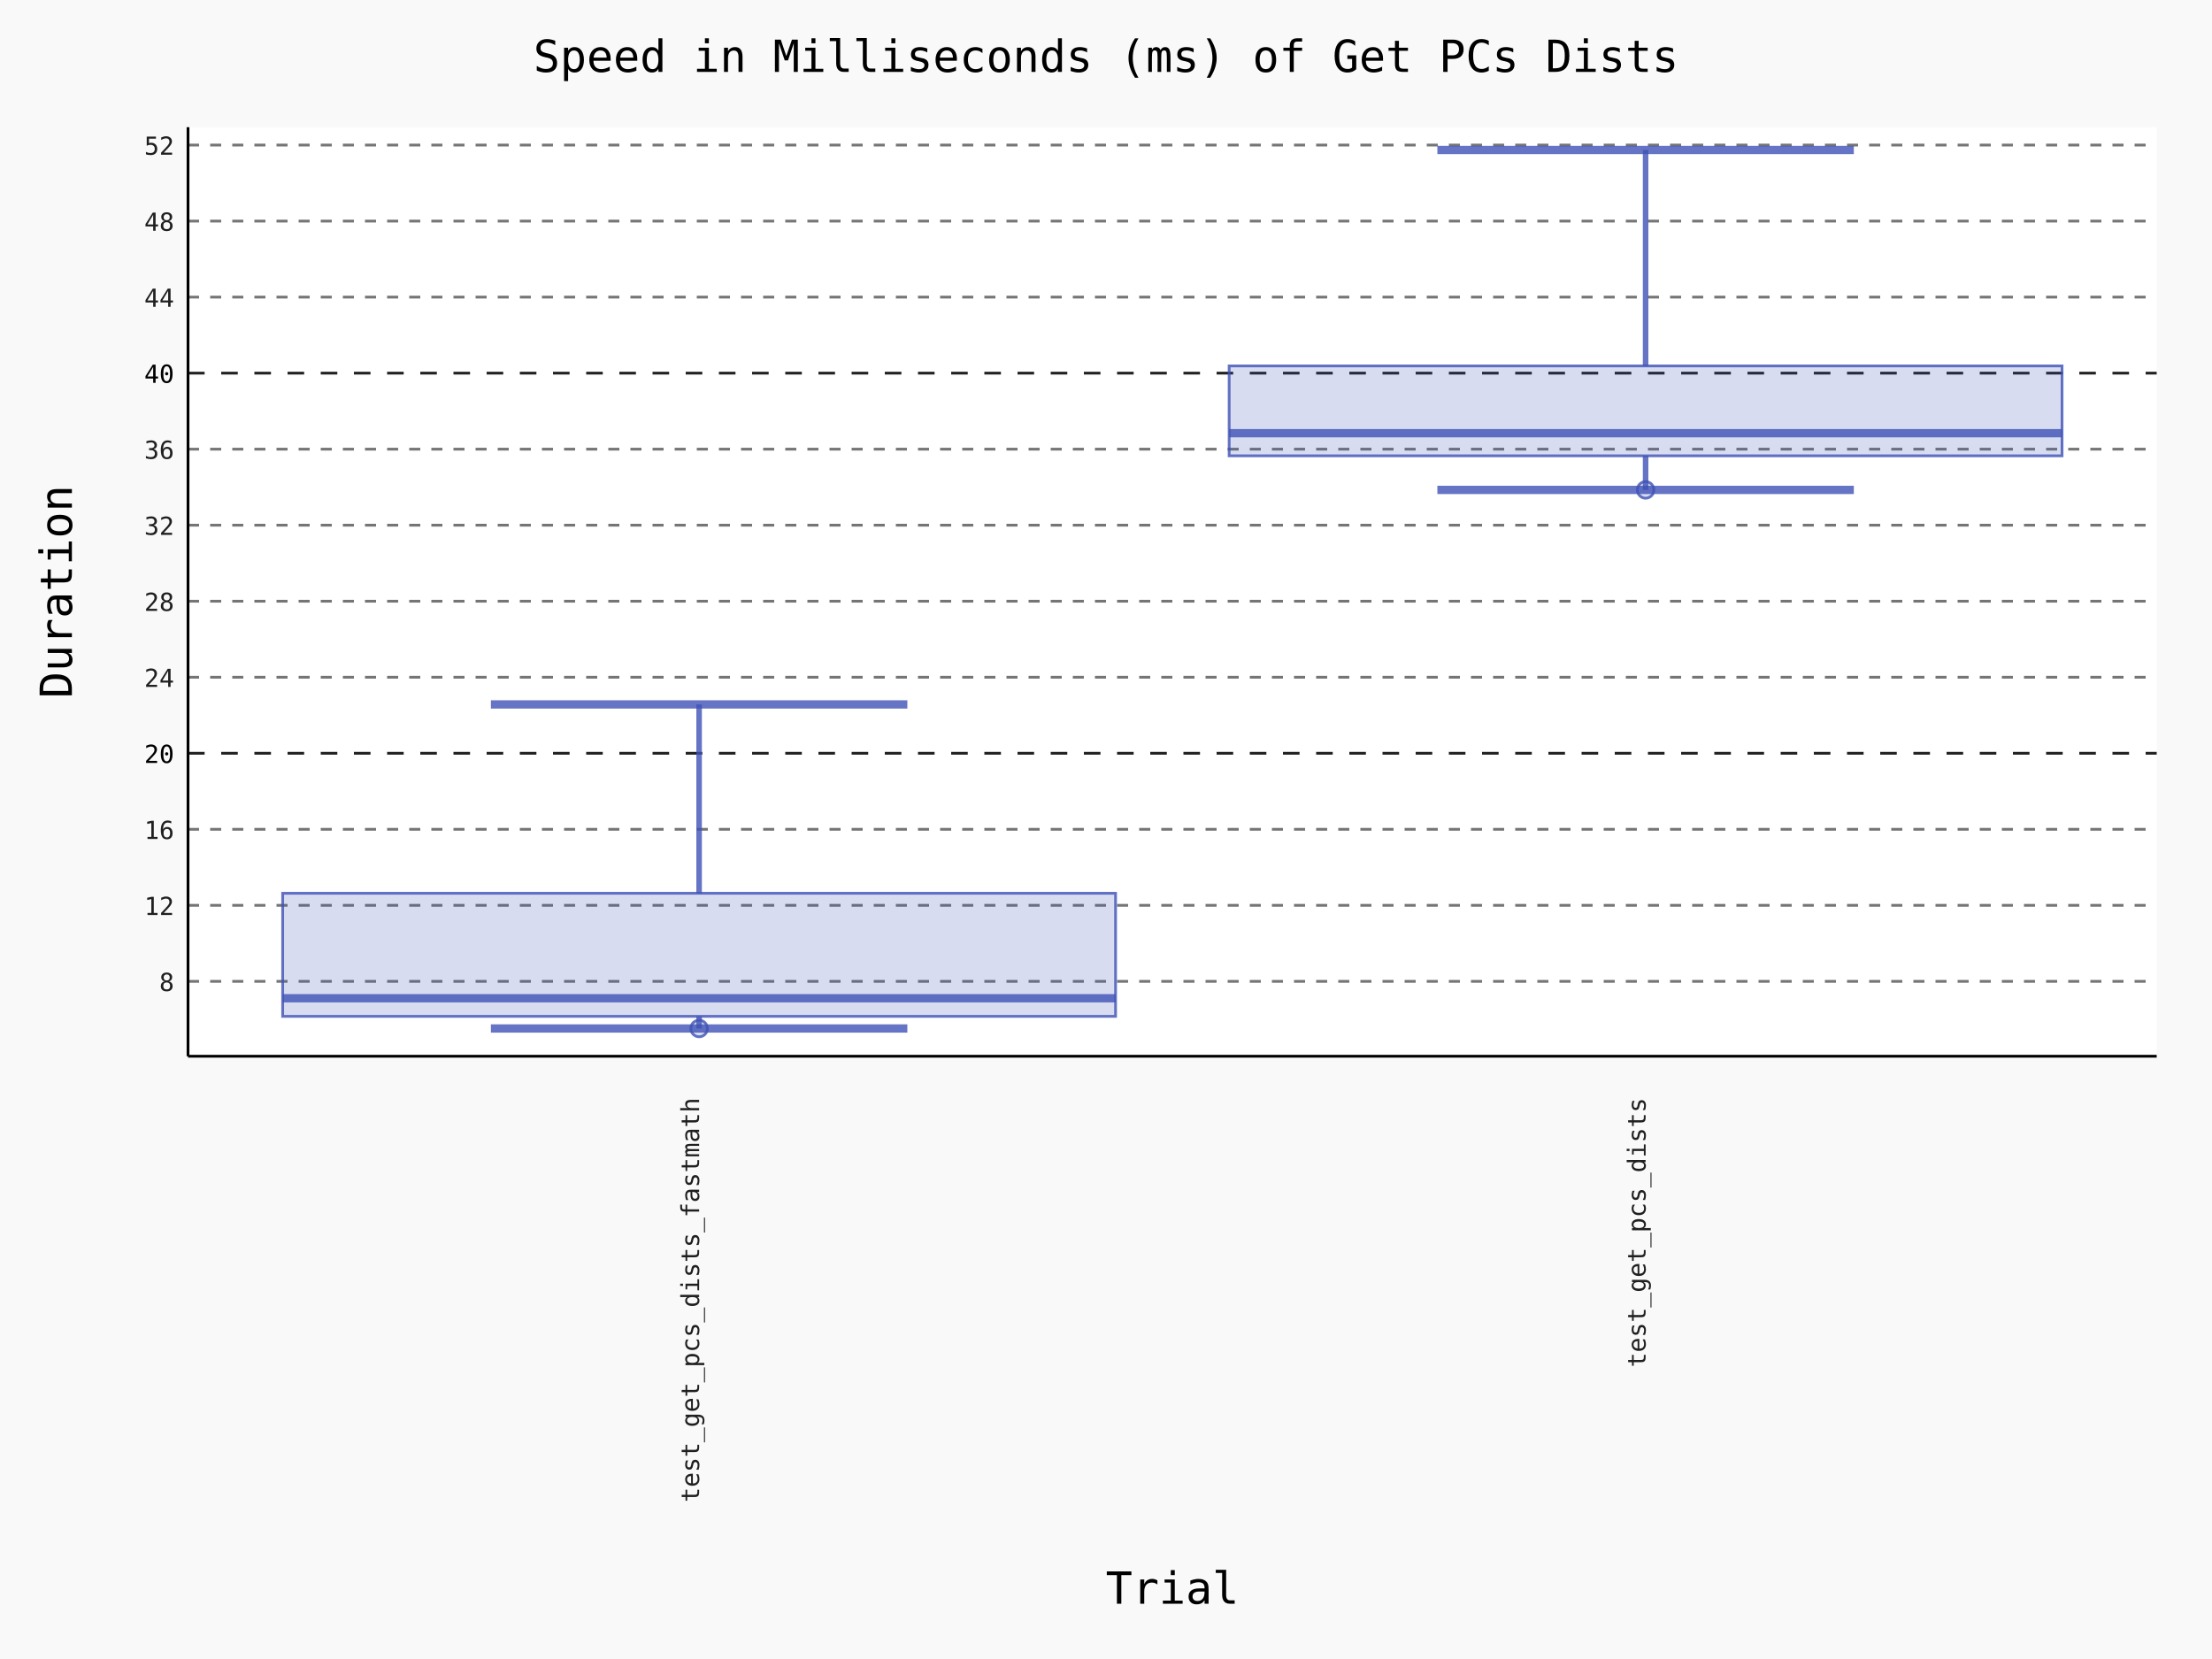
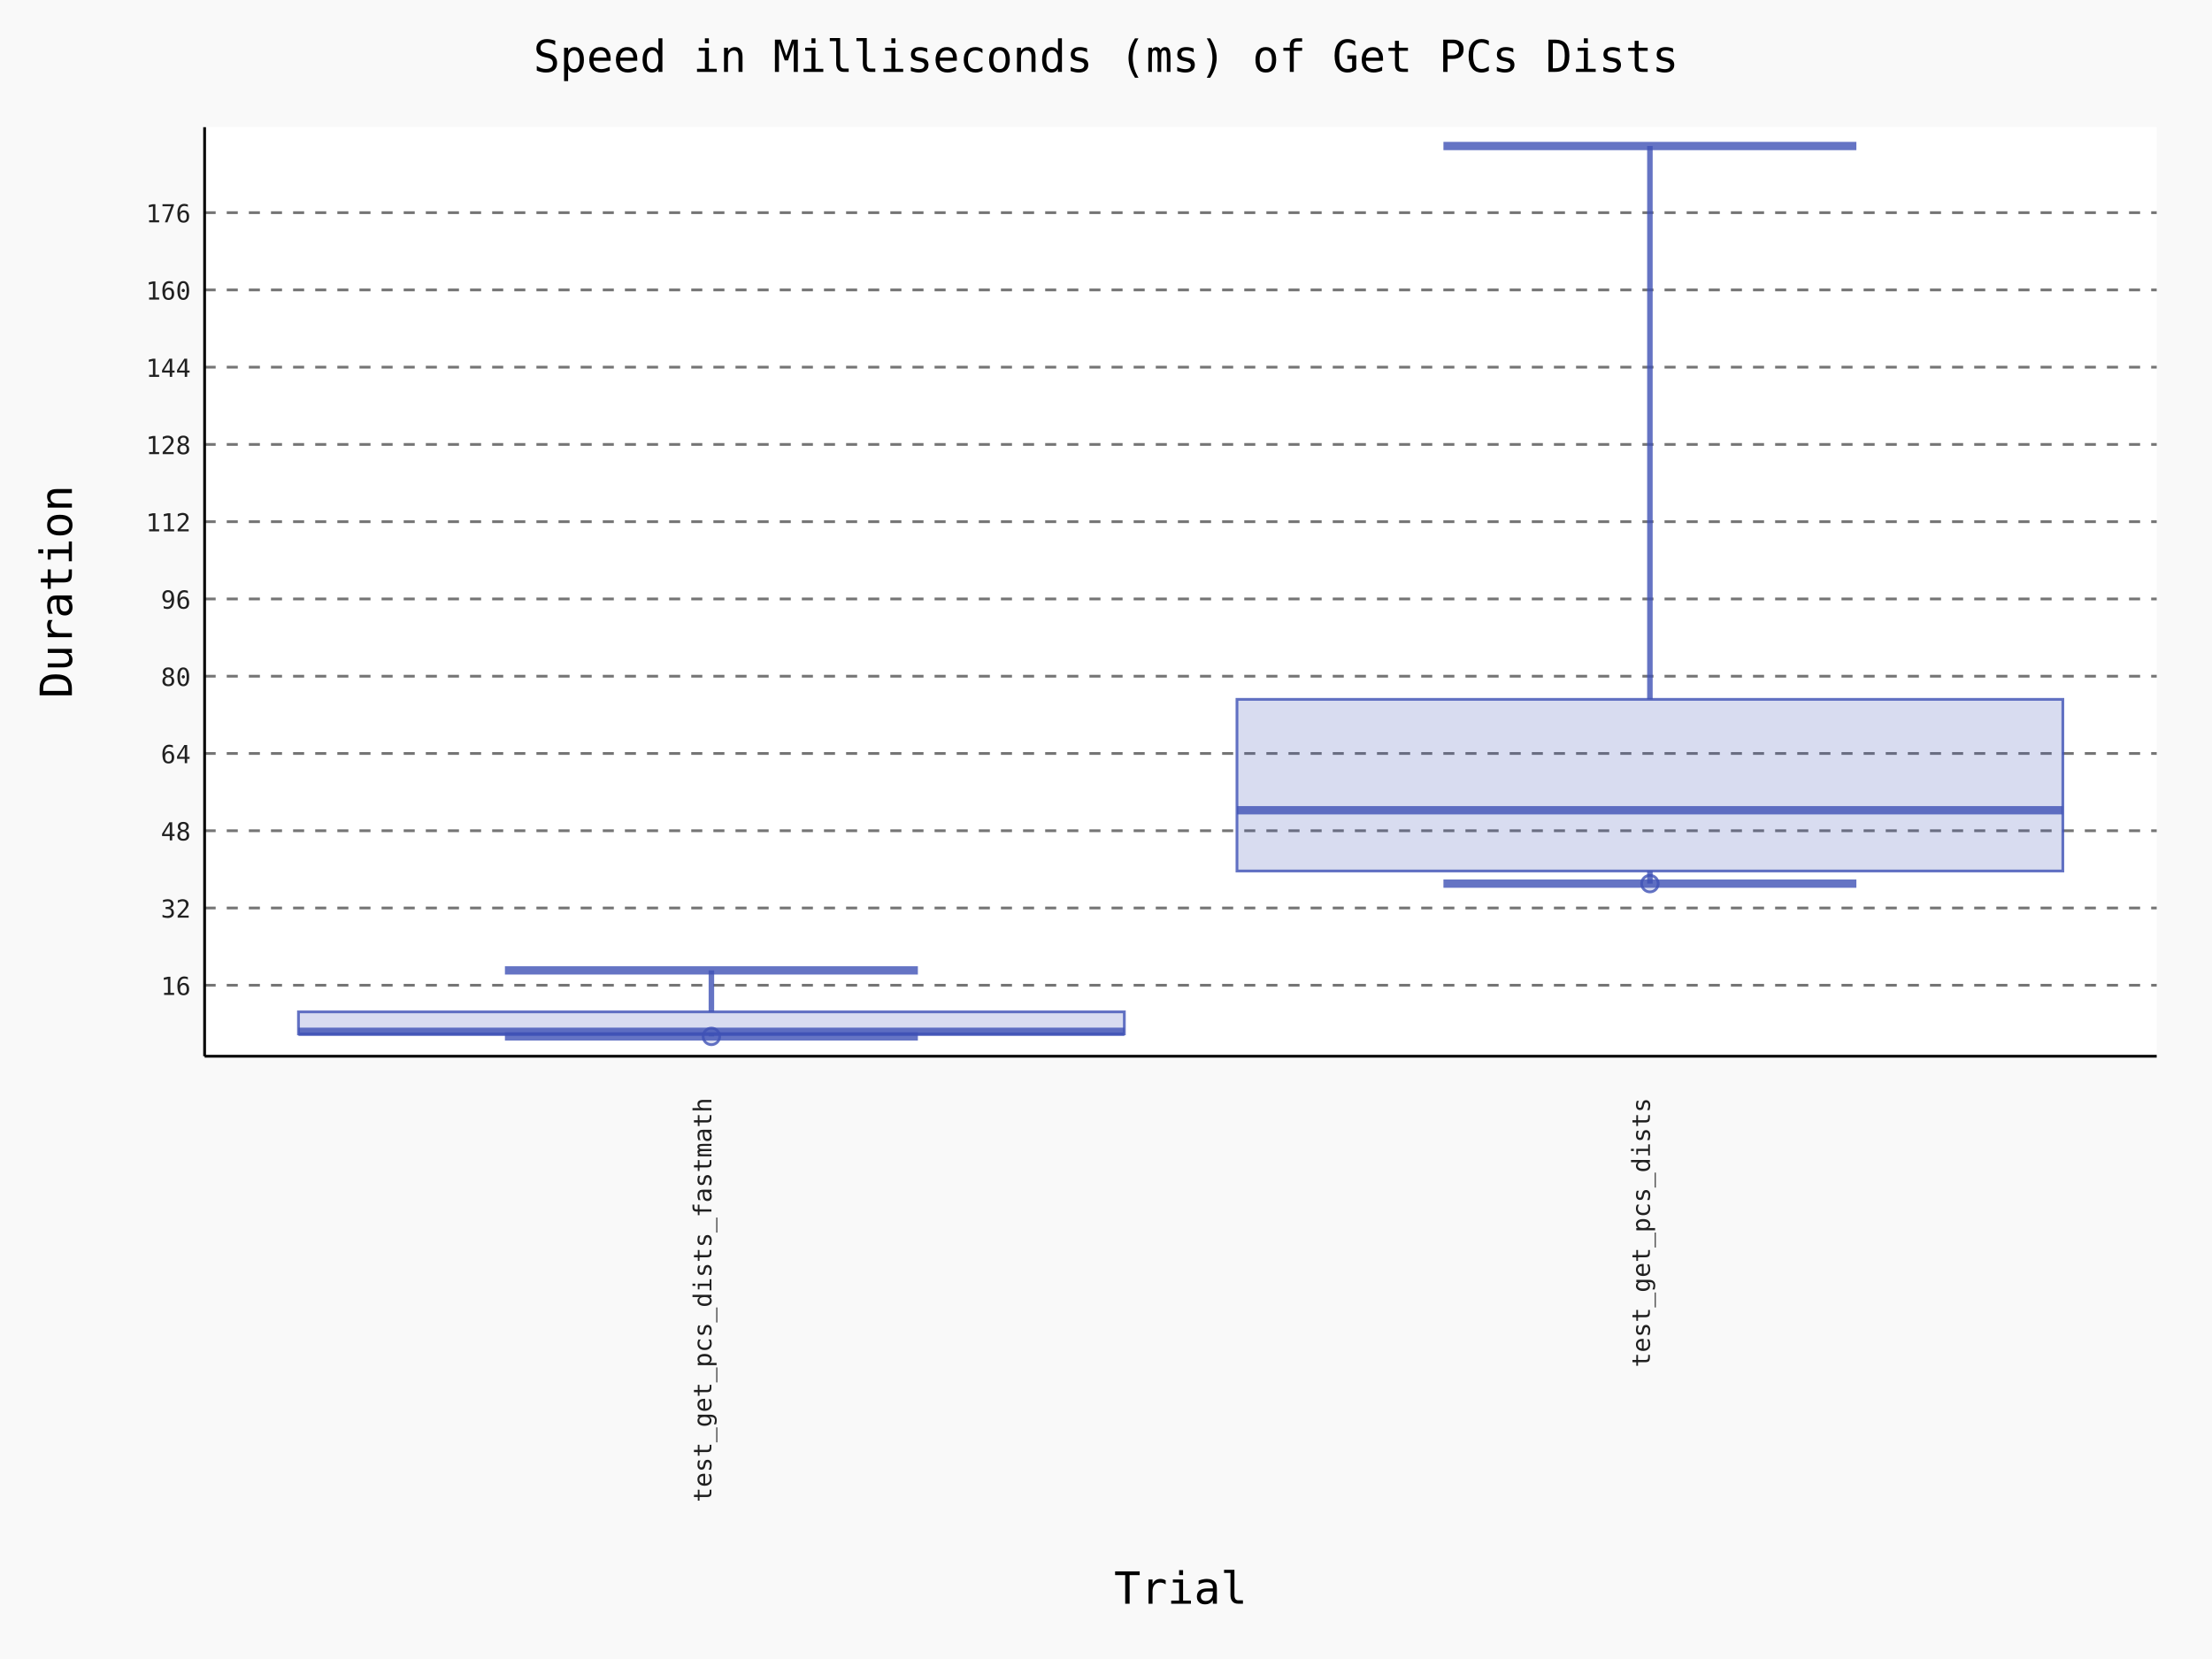
- <svg xmlns="http://www.w3.org/2000/svg" id="chart-2e14d94c-4c66-4321-a852-330ce6b6c952" class="pygal-chart" viewBox="0 0 800 600">
+ <svg xmlns="http://www.w3.org/2000/svg" id="chart-d7f346e0-62dc-46c0-8a58-8b975dac91e5" class="pygal-chart" viewBox="0 0 800 600">
  <defs>
-     <style type="text/css">#chart-2e14d94c-4c66-4321-a852-330ce6b6c952{-webkit-user-select:none;-webkit-font-smoothing:antialiased;font-family:Consolas,"Deja Vu Sans Mono","Bitstream Vera Sans Mono","Courier New",monospace}#chart-2e14d94c-4c66-4321-a852-330ce6b6c952 .title{font-family:Consolas,"Deja Vu Sans Mono","Bitstream Vera Sans Mono","Courier New",monospace;font-size:16px}#chart-2e14d94c-4c66-4321-a852-330ce6b6c952 .legends .legend text{font-family:Consolas,"Deja Vu Sans Mono","Bitstream Vera Sans Mono","Courier New",monospace;font-size:14px}#chart-2e14d94c-4c66-4321-a852-330ce6b6c952 .axis text{font-family:Consolas,"Deja Vu Sans Mono","Bitstream Vera Sans Mono","Courier New",monospace;font-size:10px}#chart-2e14d94c-4c66-4321-a852-330ce6b6c952 .axis text.major{font-family:Consolas,"Deja Vu Sans Mono","Bitstream Vera Sans Mono","Courier New",monospace;font-size:10px}#chart-2e14d94c-4c66-4321-a852-330ce6b6c952 .text-overlay text.value{font-family:Consolas,"Deja Vu Sans Mono","Bitstream Vera Sans Mono","Courier New",monospace;font-size:16px}#chart-2e14d94c-4c66-4321-a852-330ce6b6c952 .text-overlay text.label{font-family:Consolas,"Deja Vu Sans Mono","Bitstream Vera Sans Mono","Courier New",monospace;font-size:10px}#chart-2e14d94c-4c66-4321-a852-330ce6b6c952 .tooltip{font-family:Consolas,"Deja Vu Sans Mono","Bitstream Vera Sans Mono","Courier New",monospace;font-size:14px}#chart-2e14d94c-4c66-4321-a852-330ce6b6c952 text.no_data{font-family:Consolas,"Deja Vu Sans Mono","Bitstream Vera Sans Mono","Courier New",monospace;font-size:64px}
- #chart-2e14d94c-4c66-4321-a852-330ce6b6c952{background-color:rgba(249,249,249,1)}#chart-2e14d94c-4c66-4321-a852-330ce6b6c952 path,#chart-2e14d94c-4c66-4321-a852-330ce6b6c952 line,#chart-2e14d94c-4c66-4321-a852-330ce6b6c952 rect,#chart-2e14d94c-4c66-4321-a852-330ce6b6c952 circle{-webkit-transition:150ms;-moz-transition:150ms;transition:150ms}#chart-2e14d94c-4c66-4321-a852-330ce6b6c952 .graph &gt; .background{fill:rgba(249,249,249,1)}#chart-2e14d94c-4c66-4321-a852-330ce6b6c952 .plot &gt; .background{fill:rgba(255,255,255,1)}#chart-2e14d94c-4c66-4321-a852-330ce6b6c952 .graph{fill:rgba(0,0,0,.87)}#chart-2e14d94c-4c66-4321-a852-330ce6b6c952 text.no_data{fill:rgba(0,0,0,1)}#chart-2e14d94c-4c66-4321-a852-330ce6b6c952 .title{fill:rgba(0,0,0,1)}#chart-2e14d94c-4c66-4321-a852-330ce6b6c952 .legends .legend text{fill:rgba(0,0,0,.87)}#chart-2e14d94c-4c66-4321-a852-330ce6b6c952 .legends .legend:hover text{fill:rgba(0,0,0,1)}#chart-2e14d94c-4c66-4321-a852-330ce6b6c952 .axis .line{stroke:rgba(0,0,0,1)}#chart-2e14d94c-4c66-4321-a852-330ce6b6c952 .axis .guide.line{stroke:rgba(0,0,0,.54)}#chart-2e14d94c-4c66-4321-a852-330ce6b6c952 .axis .major.line{stroke:rgba(0,0,0,.87)}#chart-2e14d94c-4c66-4321-a852-330ce6b6c952 .axis text.major{fill:rgba(0,0,0,1)}#chart-2e14d94c-4c66-4321-a852-330ce6b6c952 .axis.y .guides:hover .guide.line,#chart-2e14d94c-4c66-4321-a852-330ce6b6c952 .line-graph .axis.x .guides:hover .guide.line,#chart-2e14d94c-4c66-4321-a852-330ce6b6c952 .stackedline-graph .axis.x .guides:hover .guide.line,#chart-2e14d94c-4c66-4321-a852-330ce6b6c952 .xy-graph .axis.x .guides:hover .guide.line{stroke:rgba(0,0,0,1)}#chart-2e14d94c-4c66-4321-a852-330ce6b6c952 .axis .guides:hover text{fill:rgba(0,0,0,1)}#chart-2e14d94c-4c66-4321-a852-330ce6b6c952 .reactive{fill-opacity:.7;stroke-opacity:.8}#chart-2e14d94c-4c66-4321-a852-330ce6b6c952 .ci{stroke:rgba(0,0,0,.87)}#chart-2e14d94c-4c66-4321-a852-330ce6b6c952 .reactive.active,#chart-2e14d94c-4c66-4321-a852-330ce6b6c952 .active .reactive{fill-opacity:.8;stroke-opacity:.9;stroke-width:4}#chart-2e14d94c-4c66-4321-a852-330ce6b6c952 .ci .reactive.active{stroke-width:1.5}#chart-2e14d94c-4c66-4321-a852-330ce6b6c952 .series text{fill:rgba(0,0,0,1)}#chart-2e14d94c-4c66-4321-a852-330ce6b6c952 .tooltip rect{fill:rgba(255,255,255,1);stroke:rgba(0,0,0,1);-webkit-transition:opacity 150ms;-moz-transition:opacity 150ms;transition:opacity 150ms}#chart-2e14d94c-4c66-4321-a852-330ce6b6c952 .tooltip .label{fill:rgba(0,0,0,.87)}#chart-2e14d94c-4c66-4321-a852-330ce6b6c952 .tooltip .label{fill:rgba(0,0,0,.87)}#chart-2e14d94c-4c66-4321-a852-330ce6b6c952 .tooltip .legend{font-size:.8em;fill:rgba(0,0,0,.54)}#chart-2e14d94c-4c66-4321-a852-330ce6b6c952 .tooltip .x_label{font-size:.6em;fill:rgba(0,0,0,1)}#chart-2e14d94c-4c66-4321-a852-330ce6b6c952 .tooltip .xlink{font-size:.5em;text-decoration:underline}#chart-2e14d94c-4c66-4321-a852-330ce6b6c952 .tooltip .value{font-size:1.5em}#chart-2e14d94c-4c66-4321-a852-330ce6b6c952 .bound{font-size:.5em}#chart-2e14d94c-4c66-4321-a852-330ce6b6c952 .max-value{font-size:.75em;fill:rgba(0,0,0,.54)}#chart-2e14d94c-4c66-4321-a852-330ce6b6c952 .map-element{fill:rgba(255,255,255,1);stroke:rgba(0,0,0,.54) !important}#chart-2e14d94c-4c66-4321-a852-330ce6b6c952 .map-element .reactive{fill-opacity:inherit;stroke-opacity:inherit}#chart-2e14d94c-4c66-4321-a852-330ce6b6c952 .color-0,#chart-2e14d94c-4c66-4321-a852-330ce6b6c952 .color-0 a:visited{stroke:#3F51B5;fill:#3F51B5}#chart-2e14d94c-4c66-4321-a852-330ce6b6c952 .color-1,#chart-2e14d94c-4c66-4321-a852-330ce6b6c952 .color-1 a:visited{stroke:#3F51B5;fill:#3F51B5}#chart-2e14d94c-4c66-4321-a852-330ce6b6c952 .text-overlay .color-0 text{fill:black}#chart-2e14d94c-4c66-4321-a852-330ce6b6c952 .text-overlay .color-1 text{fill:black}
- #chart-2e14d94c-4c66-4321-a852-330ce6b6c952 text.no_data{text-anchor:middle}#chart-2e14d94c-4c66-4321-a852-330ce6b6c952 .guide.line{fill:none}#chart-2e14d94c-4c66-4321-a852-330ce6b6c952 .centered{text-anchor:middle}#chart-2e14d94c-4c66-4321-a852-330ce6b6c952 .title{text-anchor:middle}#chart-2e14d94c-4c66-4321-a852-330ce6b6c952 .legends .legend text{fill-opacity:1}#chart-2e14d94c-4c66-4321-a852-330ce6b6c952 .axis.x text{text-anchor:middle}#chart-2e14d94c-4c66-4321-a852-330ce6b6c952 .axis.x:not(.web) text[transform]{text-anchor:start}#chart-2e14d94c-4c66-4321-a852-330ce6b6c952 .axis.x:not(.web) text[transform].backwards{text-anchor:end}#chart-2e14d94c-4c66-4321-a852-330ce6b6c952 .axis.y text{text-anchor:end}#chart-2e14d94c-4c66-4321-a852-330ce6b6c952 .axis.y text[transform].backwards{text-anchor:start}#chart-2e14d94c-4c66-4321-a852-330ce6b6c952 .axis.y2 text{text-anchor:start}#chart-2e14d94c-4c66-4321-a852-330ce6b6c952 .axis.y2 text[transform].backwards{text-anchor:end}#chart-2e14d94c-4c66-4321-a852-330ce6b6c952 .axis .guide.line{stroke-dasharray:4,4}#chart-2e14d94c-4c66-4321-a852-330ce6b6c952 .axis .major.guide.line{stroke-dasharray:6,6}#chart-2e14d94c-4c66-4321-a852-330ce6b6c952 .horizontal .axis.y .guide.line,#chart-2e14d94c-4c66-4321-a852-330ce6b6c952 .horizontal .axis.y2 .guide.line,#chart-2e14d94c-4c66-4321-a852-330ce6b6c952 .vertical .axis.x .guide.line{opacity:0}#chart-2e14d94c-4c66-4321-a852-330ce6b6c952 .horizontal .axis.always_show .guide.line,#chart-2e14d94c-4c66-4321-a852-330ce6b6c952 .vertical .axis.always_show .guide.line{opacity:1 !important}#chart-2e14d94c-4c66-4321-a852-330ce6b6c952 .axis.y .guides:hover .guide.line,#chart-2e14d94c-4c66-4321-a852-330ce6b6c952 .axis.y2 .guides:hover .guide.line,#chart-2e14d94c-4c66-4321-a852-330ce6b6c952 .axis.x .guides:hover .guide.line{opacity:1}#chart-2e14d94c-4c66-4321-a852-330ce6b6c952 .axis .guides:hover text{opacity:1}#chart-2e14d94c-4c66-4321-a852-330ce6b6c952 .nofill{fill:none}#chart-2e14d94c-4c66-4321-a852-330ce6b6c952 .subtle-fill{fill-opacity:.2}#chart-2e14d94c-4c66-4321-a852-330ce6b6c952 .dot{stroke-width:1px;fill-opacity:1}#chart-2e14d94c-4c66-4321-a852-330ce6b6c952 .dot.active{stroke-width:5px}#chart-2e14d94c-4c66-4321-a852-330ce6b6c952 .dot.negative{fill:transparent}#chart-2e14d94c-4c66-4321-a852-330ce6b6c952 text,#chart-2e14d94c-4c66-4321-a852-330ce6b6c952 tspan{stroke:none !important}#chart-2e14d94c-4c66-4321-a852-330ce6b6c952 .series text.active{opacity:1}#chart-2e14d94c-4c66-4321-a852-330ce6b6c952 .tooltip rect{fill-opacity:.95;stroke-width:.5}#chart-2e14d94c-4c66-4321-a852-330ce6b6c952 .tooltip text{fill-opacity:1}#chart-2e14d94c-4c66-4321-a852-330ce6b6c952 .showable{visibility:hidden}#chart-2e14d94c-4c66-4321-a852-330ce6b6c952 .showable.shown{visibility:visible}#chart-2e14d94c-4c66-4321-a852-330ce6b6c952 .gauge-background{fill:rgba(229,229,229,1);stroke:none}#chart-2e14d94c-4c66-4321-a852-330ce6b6c952 .bg-lines{stroke:rgba(249,249,249,1);stroke-width:2px}
+     <style type="text/css">#chart-d7f346e0-62dc-46c0-8a58-8b975dac91e5{-webkit-user-select:none;-webkit-font-smoothing:antialiased;font-family:Consolas,"Deja Vu Sans Mono","Bitstream Vera Sans Mono","Courier New",monospace}#chart-d7f346e0-62dc-46c0-8a58-8b975dac91e5 .title{font-family:Consolas,"Deja Vu Sans Mono","Bitstream Vera Sans Mono","Courier New",monospace;font-size:16px}#chart-d7f346e0-62dc-46c0-8a58-8b975dac91e5 .legends .legend text{font-family:Consolas,"Deja Vu Sans Mono","Bitstream Vera Sans Mono","Courier New",monospace;font-size:14px}#chart-d7f346e0-62dc-46c0-8a58-8b975dac91e5 .axis text{font-family:Consolas,"Deja Vu Sans Mono","Bitstream Vera Sans Mono","Courier New",monospace;font-size:10px}#chart-d7f346e0-62dc-46c0-8a58-8b975dac91e5 .axis text.major{font-family:Consolas,"Deja Vu Sans Mono","Bitstream Vera Sans Mono","Courier New",monospace;font-size:10px}#chart-d7f346e0-62dc-46c0-8a58-8b975dac91e5 .text-overlay text.value{font-family:Consolas,"Deja Vu Sans Mono","Bitstream Vera Sans Mono","Courier New",monospace;font-size:16px}#chart-d7f346e0-62dc-46c0-8a58-8b975dac91e5 .text-overlay text.label{font-family:Consolas,"Deja Vu Sans Mono","Bitstream Vera Sans Mono","Courier New",monospace;font-size:10px}#chart-d7f346e0-62dc-46c0-8a58-8b975dac91e5 .tooltip{font-family:Consolas,"Deja Vu Sans Mono","Bitstream Vera Sans Mono","Courier New",monospace;font-size:14px}#chart-d7f346e0-62dc-46c0-8a58-8b975dac91e5 text.no_data{font-family:Consolas,"Deja Vu Sans Mono","Bitstream Vera Sans Mono","Courier New",monospace;font-size:64px}
+ #chart-d7f346e0-62dc-46c0-8a58-8b975dac91e5{background-color:rgba(249,249,249,1)}#chart-d7f346e0-62dc-46c0-8a58-8b975dac91e5 path,#chart-d7f346e0-62dc-46c0-8a58-8b975dac91e5 line,#chart-d7f346e0-62dc-46c0-8a58-8b975dac91e5 rect,#chart-d7f346e0-62dc-46c0-8a58-8b975dac91e5 circle{-webkit-transition:150ms;-moz-transition:150ms;transition:150ms}#chart-d7f346e0-62dc-46c0-8a58-8b975dac91e5 .graph &gt; .background{fill:rgba(249,249,249,1)}#chart-d7f346e0-62dc-46c0-8a58-8b975dac91e5 .plot &gt; .background{fill:rgba(255,255,255,1)}#chart-d7f346e0-62dc-46c0-8a58-8b975dac91e5 .graph{fill:rgba(0,0,0,.87)}#chart-d7f346e0-62dc-46c0-8a58-8b975dac91e5 text.no_data{fill:rgba(0,0,0,1)}#chart-d7f346e0-62dc-46c0-8a58-8b975dac91e5 .title{fill:rgba(0,0,0,1)}#chart-d7f346e0-62dc-46c0-8a58-8b975dac91e5 .legends .legend text{fill:rgba(0,0,0,.87)}#chart-d7f346e0-62dc-46c0-8a58-8b975dac91e5 .legends .legend:hover text{fill:rgba(0,0,0,1)}#chart-d7f346e0-62dc-46c0-8a58-8b975dac91e5 .axis .line{stroke:rgba(0,0,0,1)}#chart-d7f346e0-62dc-46c0-8a58-8b975dac91e5 .axis .guide.line{stroke:rgba(0,0,0,.54)}#chart-d7f346e0-62dc-46c0-8a58-8b975dac91e5 .axis .major.line{stroke:rgba(0,0,0,.87)}#chart-d7f346e0-62dc-46c0-8a58-8b975dac91e5 .axis text.major{fill:rgba(0,0,0,1)}#chart-d7f346e0-62dc-46c0-8a58-8b975dac91e5 .axis.y .guides:hover .guide.line,#chart-d7f346e0-62dc-46c0-8a58-8b975dac91e5 .line-graph .axis.x .guides:hover .guide.line,#chart-d7f346e0-62dc-46c0-8a58-8b975dac91e5 .stackedline-graph .axis.x .guides:hover .guide.line,#chart-d7f346e0-62dc-46c0-8a58-8b975dac91e5 .xy-graph .axis.x .guides:hover .guide.line{stroke:rgba(0,0,0,1)}#chart-d7f346e0-62dc-46c0-8a58-8b975dac91e5 .axis .guides:hover text{fill:rgba(0,0,0,1)}#chart-d7f346e0-62dc-46c0-8a58-8b975dac91e5 .reactive{fill-opacity:.7;stroke-opacity:.8}#chart-d7f346e0-62dc-46c0-8a58-8b975dac91e5 .ci{stroke:rgba(0,0,0,.87)}#chart-d7f346e0-62dc-46c0-8a58-8b975dac91e5 .reactive.active,#chart-d7f346e0-62dc-46c0-8a58-8b975dac91e5 .active .reactive{fill-opacity:.8;stroke-opacity:.9;stroke-width:4}#chart-d7f346e0-62dc-46c0-8a58-8b975dac91e5 .ci .reactive.active{stroke-width:1.5}#chart-d7f346e0-62dc-46c0-8a58-8b975dac91e5 .series text{fill:rgba(0,0,0,1)}#chart-d7f346e0-62dc-46c0-8a58-8b975dac91e5 .tooltip rect{fill:rgba(255,255,255,1);stroke:rgba(0,0,0,1);-webkit-transition:opacity 150ms;-moz-transition:opacity 150ms;transition:opacity 150ms}#chart-d7f346e0-62dc-46c0-8a58-8b975dac91e5 .tooltip .label{fill:rgba(0,0,0,.87)}#chart-d7f346e0-62dc-46c0-8a58-8b975dac91e5 .tooltip .label{fill:rgba(0,0,0,.87)}#chart-d7f346e0-62dc-46c0-8a58-8b975dac91e5 .tooltip .legend{font-size:.8em;fill:rgba(0,0,0,.54)}#chart-d7f346e0-62dc-46c0-8a58-8b975dac91e5 .tooltip .x_label{font-size:.6em;fill:rgba(0,0,0,1)}#chart-d7f346e0-62dc-46c0-8a58-8b975dac91e5 .tooltip .xlink{font-size:.5em;text-decoration:underline}#chart-d7f346e0-62dc-46c0-8a58-8b975dac91e5 .tooltip .value{font-size:1.5em}#chart-d7f346e0-62dc-46c0-8a58-8b975dac91e5 .bound{font-size:.5em}#chart-d7f346e0-62dc-46c0-8a58-8b975dac91e5 .max-value{font-size:.75em;fill:rgba(0,0,0,.54)}#chart-d7f346e0-62dc-46c0-8a58-8b975dac91e5 .map-element{fill:rgba(255,255,255,1);stroke:rgba(0,0,0,.54) !important}#chart-d7f346e0-62dc-46c0-8a58-8b975dac91e5 .map-element .reactive{fill-opacity:inherit;stroke-opacity:inherit}#chart-d7f346e0-62dc-46c0-8a58-8b975dac91e5 .color-0,#chart-d7f346e0-62dc-46c0-8a58-8b975dac91e5 .color-0 a:visited{stroke:#3F51B5;fill:#3F51B5}#chart-d7f346e0-62dc-46c0-8a58-8b975dac91e5 .color-1,#chart-d7f346e0-62dc-46c0-8a58-8b975dac91e5 .color-1 a:visited{stroke:#3F51B5;fill:#3F51B5}#chart-d7f346e0-62dc-46c0-8a58-8b975dac91e5 .text-overlay .color-0 text{fill:black}#chart-d7f346e0-62dc-46c0-8a58-8b975dac91e5 .text-overlay .color-1 text{fill:black}
+ #chart-d7f346e0-62dc-46c0-8a58-8b975dac91e5 text.no_data{text-anchor:middle}#chart-d7f346e0-62dc-46c0-8a58-8b975dac91e5 .guide.line{fill:none}#chart-d7f346e0-62dc-46c0-8a58-8b975dac91e5 .centered{text-anchor:middle}#chart-d7f346e0-62dc-46c0-8a58-8b975dac91e5 .title{text-anchor:middle}#chart-d7f346e0-62dc-46c0-8a58-8b975dac91e5 .legends .legend text{fill-opacity:1}#chart-d7f346e0-62dc-46c0-8a58-8b975dac91e5 .axis.x text{text-anchor:middle}#chart-d7f346e0-62dc-46c0-8a58-8b975dac91e5 .axis.x:not(.web) text[transform]{text-anchor:start}#chart-d7f346e0-62dc-46c0-8a58-8b975dac91e5 .axis.x:not(.web) text[transform].backwards{text-anchor:end}#chart-d7f346e0-62dc-46c0-8a58-8b975dac91e5 .axis.y text{text-anchor:end}#chart-d7f346e0-62dc-46c0-8a58-8b975dac91e5 .axis.y text[transform].backwards{text-anchor:start}#chart-d7f346e0-62dc-46c0-8a58-8b975dac91e5 .axis.y2 text{text-anchor:start}#chart-d7f346e0-62dc-46c0-8a58-8b975dac91e5 .axis.y2 text[transform].backwards{text-anchor:end}#chart-d7f346e0-62dc-46c0-8a58-8b975dac91e5 .axis .guide.line{stroke-dasharray:4,4}#chart-d7f346e0-62dc-46c0-8a58-8b975dac91e5 .axis .major.guide.line{stroke-dasharray:6,6}#chart-d7f346e0-62dc-46c0-8a58-8b975dac91e5 .horizontal .axis.y .guide.line,#chart-d7f346e0-62dc-46c0-8a58-8b975dac91e5 .horizontal .axis.y2 .guide.line,#chart-d7f346e0-62dc-46c0-8a58-8b975dac91e5 .vertical .axis.x .guide.line{opacity:0}#chart-d7f346e0-62dc-46c0-8a58-8b975dac91e5 .horizontal .axis.always_show .guide.line,#chart-d7f346e0-62dc-46c0-8a58-8b975dac91e5 .vertical .axis.always_show .guide.line{opacity:1 !important}#chart-d7f346e0-62dc-46c0-8a58-8b975dac91e5 .axis.y .guides:hover .guide.line,#chart-d7f346e0-62dc-46c0-8a58-8b975dac91e5 .axis.y2 .guides:hover .guide.line,#chart-d7f346e0-62dc-46c0-8a58-8b975dac91e5 .axis.x .guides:hover .guide.line{opacity:1}#chart-d7f346e0-62dc-46c0-8a58-8b975dac91e5 .axis .guides:hover text{opacity:1}#chart-d7f346e0-62dc-46c0-8a58-8b975dac91e5 .nofill{fill:none}#chart-d7f346e0-62dc-46c0-8a58-8b975dac91e5 .subtle-fill{fill-opacity:.2}#chart-d7f346e0-62dc-46c0-8a58-8b975dac91e5 .dot{stroke-width:1px;fill-opacity:1}#chart-d7f346e0-62dc-46c0-8a58-8b975dac91e5 .dot.active{stroke-width:5px}#chart-d7f346e0-62dc-46c0-8a58-8b975dac91e5 .dot.negative{fill:transparent}#chart-d7f346e0-62dc-46c0-8a58-8b975dac91e5 text,#chart-d7f346e0-62dc-46c0-8a58-8b975dac91e5 tspan{stroke:none !important}#chart-d7f346e0-62dc-46c0-8a58-8b975dac91e5 .series text.active{opacity:1}#chart-d7f346e0-62dc-46c0-8a58-8b975dac91e5 .tooltip rect{fill-opacity:.95;stroke-width:.5}#chart-d7f346e0-62dc-46c0-8a58-8b975dac91e5 .tooltip text{fill-opacity:1}#chart-d7f346e0-62dc-46c0-8a58-8b975dac91e5 .showable{visibility:hidden}#chart-d7f346e0-62dc-46c0-8a58-8b975dac91e5 .showable.shown{visibility:visible}#chart-d7f346e0-62dc-46c0-8a58-8b975dac91e5 .gauge-background{fill:rgba(229,229,229,1);stroke:none}#chart-d7f346e0-62dc-46c0-8a58-8b975dac91e5 .bg-lines{stroke:rgba(249,249,249,1);stroke-width:2px}
.tooltip .value{font-size:1em !important}.axis text{font-size:9px !important}</style>
  </defs>
  <g class="graph custombox-graph vertical">
    <rect x="0" y="0" width="800" height="600" class="background" />
-     <g transform="translate(68, 46)" class="plot">
-       <rect x="0" y="0" width="712.0" height="336.0" class="background" />
+     <g transform="translate(74, 46)" class="plot">
+       <rect x="0" y="0" width="706.0" height="336.0" class="background" />
      <g class="axis y always_show">
-         <path d="M0 336 h712" class="line" />
+         <path d="M0 336 h706" class="line" />
        <g class="guides">
-           <path d="M0 308.917 h712" class="guide line" />
-           <text x="-5" y="312.417" class="">8</text>
+           <path d="M0 310.328 h706" class="guide line" />
+           <text x="-5" y="313.828" class="">16</text>
        </g>
        <g class="guides">
-           <path d="M0 281.421 h712" class="guide line" />
-           <text x="-5" y="284.921" class="">12</text>
+           <path d="M0 282.387 h706" class="guide line" />
+           <text x="-5" y="285.887" class="">32</text>
        </g>
        <g class="guides">
-           <path d="M0 253.925 h712" class="guide line" />
-           <text x="-5" y="257.425" class="">16</text>
+           <path d="M0 254.445 h706" class="guide line" />
+           <text x="-5" y="257.945" class="">48</text>
        </g>
        <g class="guides">
-           <path d="M0 226.429 h712" class="major guide line" />
-           <text x="-5" y="229.929" class="major">20</text>
+           <path d="M0 226.503 h706" class="guide line" />
+           <text x="-5" y="230.003" class="">64</text>
        </g>
        <g class="guides">
-           <path d="M0 198.933 h712" class="guide line" />
-           <text x="-5" y="202.433" class="">24</text>
+           <path d="M0 198.561 h706" class="guide line" />
+           <text x="-5" y="202.061" class="">80</text>
        </g>
        <g class="guides">
-           <path d="M0 171.437 h712" class="guide line" />
-           <text x="-5" y="174.937" class="">28</text>
+           <path d="M0 170.62 h706" class="guide line" />
+           <text x="-5" y="174.12" class="">96</text>
        </g>
        <g class="guides">
-           <path d="M0 143.941 h712" class="guide line" />
-           <text x="-5" y="147.441" class="">32</text>
+           <path d="M0 142.678 h706" class="guide line" />
+           <text x="-5" y="146.178" class="">112</text>
        </g>
        <g class="guides">
-           <path d="M0 116.445 h712" class="guide line" />
-           <text x="-5" y="119.945" class="">36</text>
+           <path d="M0 114.736 h706" class="guide line" />
+           <text x="-5" y="118.236" class="">128</text>
        </g>
        <g class="guides">
-           <path d="M0 88.949 h712" class="major guide line" />
-           <text x="-5" y="92.449" class="major">40</text>
+           <path d="M0 86.794 h706" class="guide line" />
+           <text x="-5" y="90.294" class="">144</text>
        </g>
        <g class="guides">
-           <path d="M0 61.453 h712" class="guide line" />
-           <text x="-5" y="64.953" class="">44</text>
+           <path d="M0 58.852 h706" class="guide line" />
+           <text x="-5" y="62.352" class="">160</text>
        </g>
        <g class="guides">
-           <path d="M0 33.957 h712" class="guide line" />
-           <text x="-5" y="37.457" class="">48</text>
-         </g>
-         <g class="guides">
-           <path d="M0 6.462 h712" class="guide line" />
-           <text x="-5" y="9.962" class="">52</text>
+           <path d="M0 30.911 h706" class="guide line" />
+           <text x="-5" y="34.411" class="">176</text>
        </g>
      </g>
      <g class="axis x">
        <path d="M0 0 v336" class="line" />
        <g class="guides">
-           <path d="M184.846 0 v336" class="guide line" />
-           <text x="184.846" y="351.0" class="backwards" transform="rotate(270 184.8462 351)">test_get_pcs_dists_fastmath</text>
+           <path d="M183.288 0 v336" class="guide line" />
+           <text x="183.288" y="351.0" class="backwards" transform="rotate(270 183.2885 351)">test_get_pcs_dists_fastmath</text>
        </g>
        <g class="guides">
-           <path d="M527.154 0 v336" class="guide line" />
-           <text x="527.154" y="351.0" class="backwards" transform="rotate(270 527.1538 351)">test_get_pcs_dists</text>
+           <path d="M522.712 0 v336" class="guide line" />
+           <text x="522.712" y="351.0" class="backwards" transform="rotate(270 522.7115 351)">test_get_pcs_dists</text>
        </g>
      </g>
      <g class="series serie-0 color-0">
        <g class="boxes">
          <g class="box">
-             <path stroke-width="3" d="M109.538 325.969 L260.154 325.969" class="reactive tooltip-trigger" />
-             <path stroke-width="3" d="M34.231 315.031 L335.462 315.031" class="reactive tooltip-trigger" />
-             <path stroke-width="3" d="M109.538 208.765 L260.154 208.765" class="reactive tooltip-trigger" />
-             <path stroke-width="2" d="M184.846 325.969 L184.846 321.578" class="reactive tooltip-trigger" />
-             <path stroke-width="2" d="M184.846 208.765 L184.846 277.059" class="reactive tooltip-trigger" />
-             <rect x="34.231" y="277.059" height="44.519" width="301.231" class="subtle-fill reactive tooltip-trigger" />
-             <circle cx="184.846" cy="325.969" r="3" class="subtle-fill reactive tooltip-trigger" />
-             <circle cx="184.846" cy="-3287.271" r="3" class="subtle-fill reactive tooltip-trigger" />
+             <path stroke-width="3" d="M108.615 328.831 L257.962 328.831" class="reactive tooltip-trigger" />
+             <path stroke-width="3" d="M33.942 327.155 L332.635 327.155" class="reactive tooltip-trigger" />
+             <path stroke-width="3" d="M108.615 304.959 L257.962 304.959" class="reactive tooltip-trigger" />
+             <path stroke-width="2" d="M183.288 328.831 L183.288 327.925" class="reactive tooltip-trigger" />
+             <path stroke-width="2" d="M183.288 304.959 L183.288 319.952" class="reactive tooltip-trigger" />
+             <rect x="33.942" y="319.952" height="7.972" width="298.692" class="subtle-fill reactive tooltip-trigger" />
+             <circle cx="183.288" cy="328.831" r="3" class="subtle-fill reactive tooltip-trigger" />
+             <circle cx="183.288" cy="-637.542" r="3" class="subtle-fill reactive tooltip-trigger" />
          </g>
        </g>
      </g>
      <g class="series serie-1 color-1">
        <g class="boxes">
          <g class="box">
-             <path stroke-width="3" d="M451.846 131.181 L602.462 131.181" class="reactive tooltip-trigger" />
-             <path stroke-width="3" d="M376.538 110.668 L677.769 110.668" class="reactive tooltip-trigger" />
-             <path stroke-width="3" d="M451.846 8.242 L602.462 8.242" class="reactive tooltip-trigger" />
-             <path stroke-width="2" d="M527.154 131.181 L527.154 118.853" class="reactive tooltip-trigger" />
-             <path stroke-width="2" d="M527.154 8.242 L527.154 86.339" class="reactive tooltip-trigger" />
-             <rect x="376.538" y="86.339" height="32.514" width="301.231" class="subtle-fill reactive tooltip-trigger" />
-             <circle cx="527.154" cy="131.181" r="3" class="subtle-fill reactive tooltip-trigger" />
-             <circle cx="527.154" cy="-150.434" r="3" class="subtle-fill reactive tooltip-trigger" />
+             <path stroke-width="3" d="M448.038 273.578 L597.385 273.578" class="reactive tooltip-trigger" />
+             <path stroke-width="3" d="M373.365 247.036 L672.058 247.036" class="reactive tooltip-trigger" />
+             <path stroke-width="3" d="M448.038 6.809 L597.385 6.809" class="reactive tooltip-trigger" />
+             <path stroke-width="2" d="M522.712 273.578 L522.712 269.007" class="reactive tooltip-trigger" />
+             <path stroke-width="2" d="M522.712 6.809 L522.712 206.926" class="reactive tooltip-trigger" />
+             <rect x="373.365" y="206.926" height="62.081" width="298.692" class="subtle-fill reactive tooltip-trigger" />
+             <circle cx="522.712" cy="273.578" r="3" class="subtle-fill reactive tooltip-trigger" />
+             <circle cx="522.712" cy="-411.455" r="3" class="subtle-fill reactive tooltip-trigger" />
          </g>
        </g>
      </g>
    </g>
    <g class="titles">
      <text x="400.0" y="26" class="title plot_title">Speed in Milliseconds (ms) of Get PCs Dists</text>
-       <text x="424.0" y="580.0" class="title">Trial</text>
+       <text x="427.0" y="580.0" class="title">Trial</text>
      <text x="0" y="240.0" class="title" transform="rotate(-90 0 214)">Duration</text>
    </g>
-     <g transform="translate(68, 46)" class="plot overlay">
+     <g transform="translate(74, 46)" class="plot overlay">
      <g class="series serie-0 color-0" />
      <g class="series serie-1 color-1" />
    </g>
-     <g transform="translate(68, 46)" class="plot text-overlay">
+     <g transform="translate(74, 46)" class="plot text-overlay">
      <g class="series serie-0 color-0" />
      <g class="series serie-1 color-1" />
    </g>
-     <g transform="translate(68, 46)" class="plot tooltip-overlay">
+     <g transform="translate(74, 46)" class="plot tooltip-overlay">
      <g transform="translate(0 0)" style="opacity: 0" class="tooltip">
        <rect rx="0" ry="0" width="0" height="0" class="tooltip-box" />
        <g class="text" />
      </g>
    </g>
  </g>
</svg>
